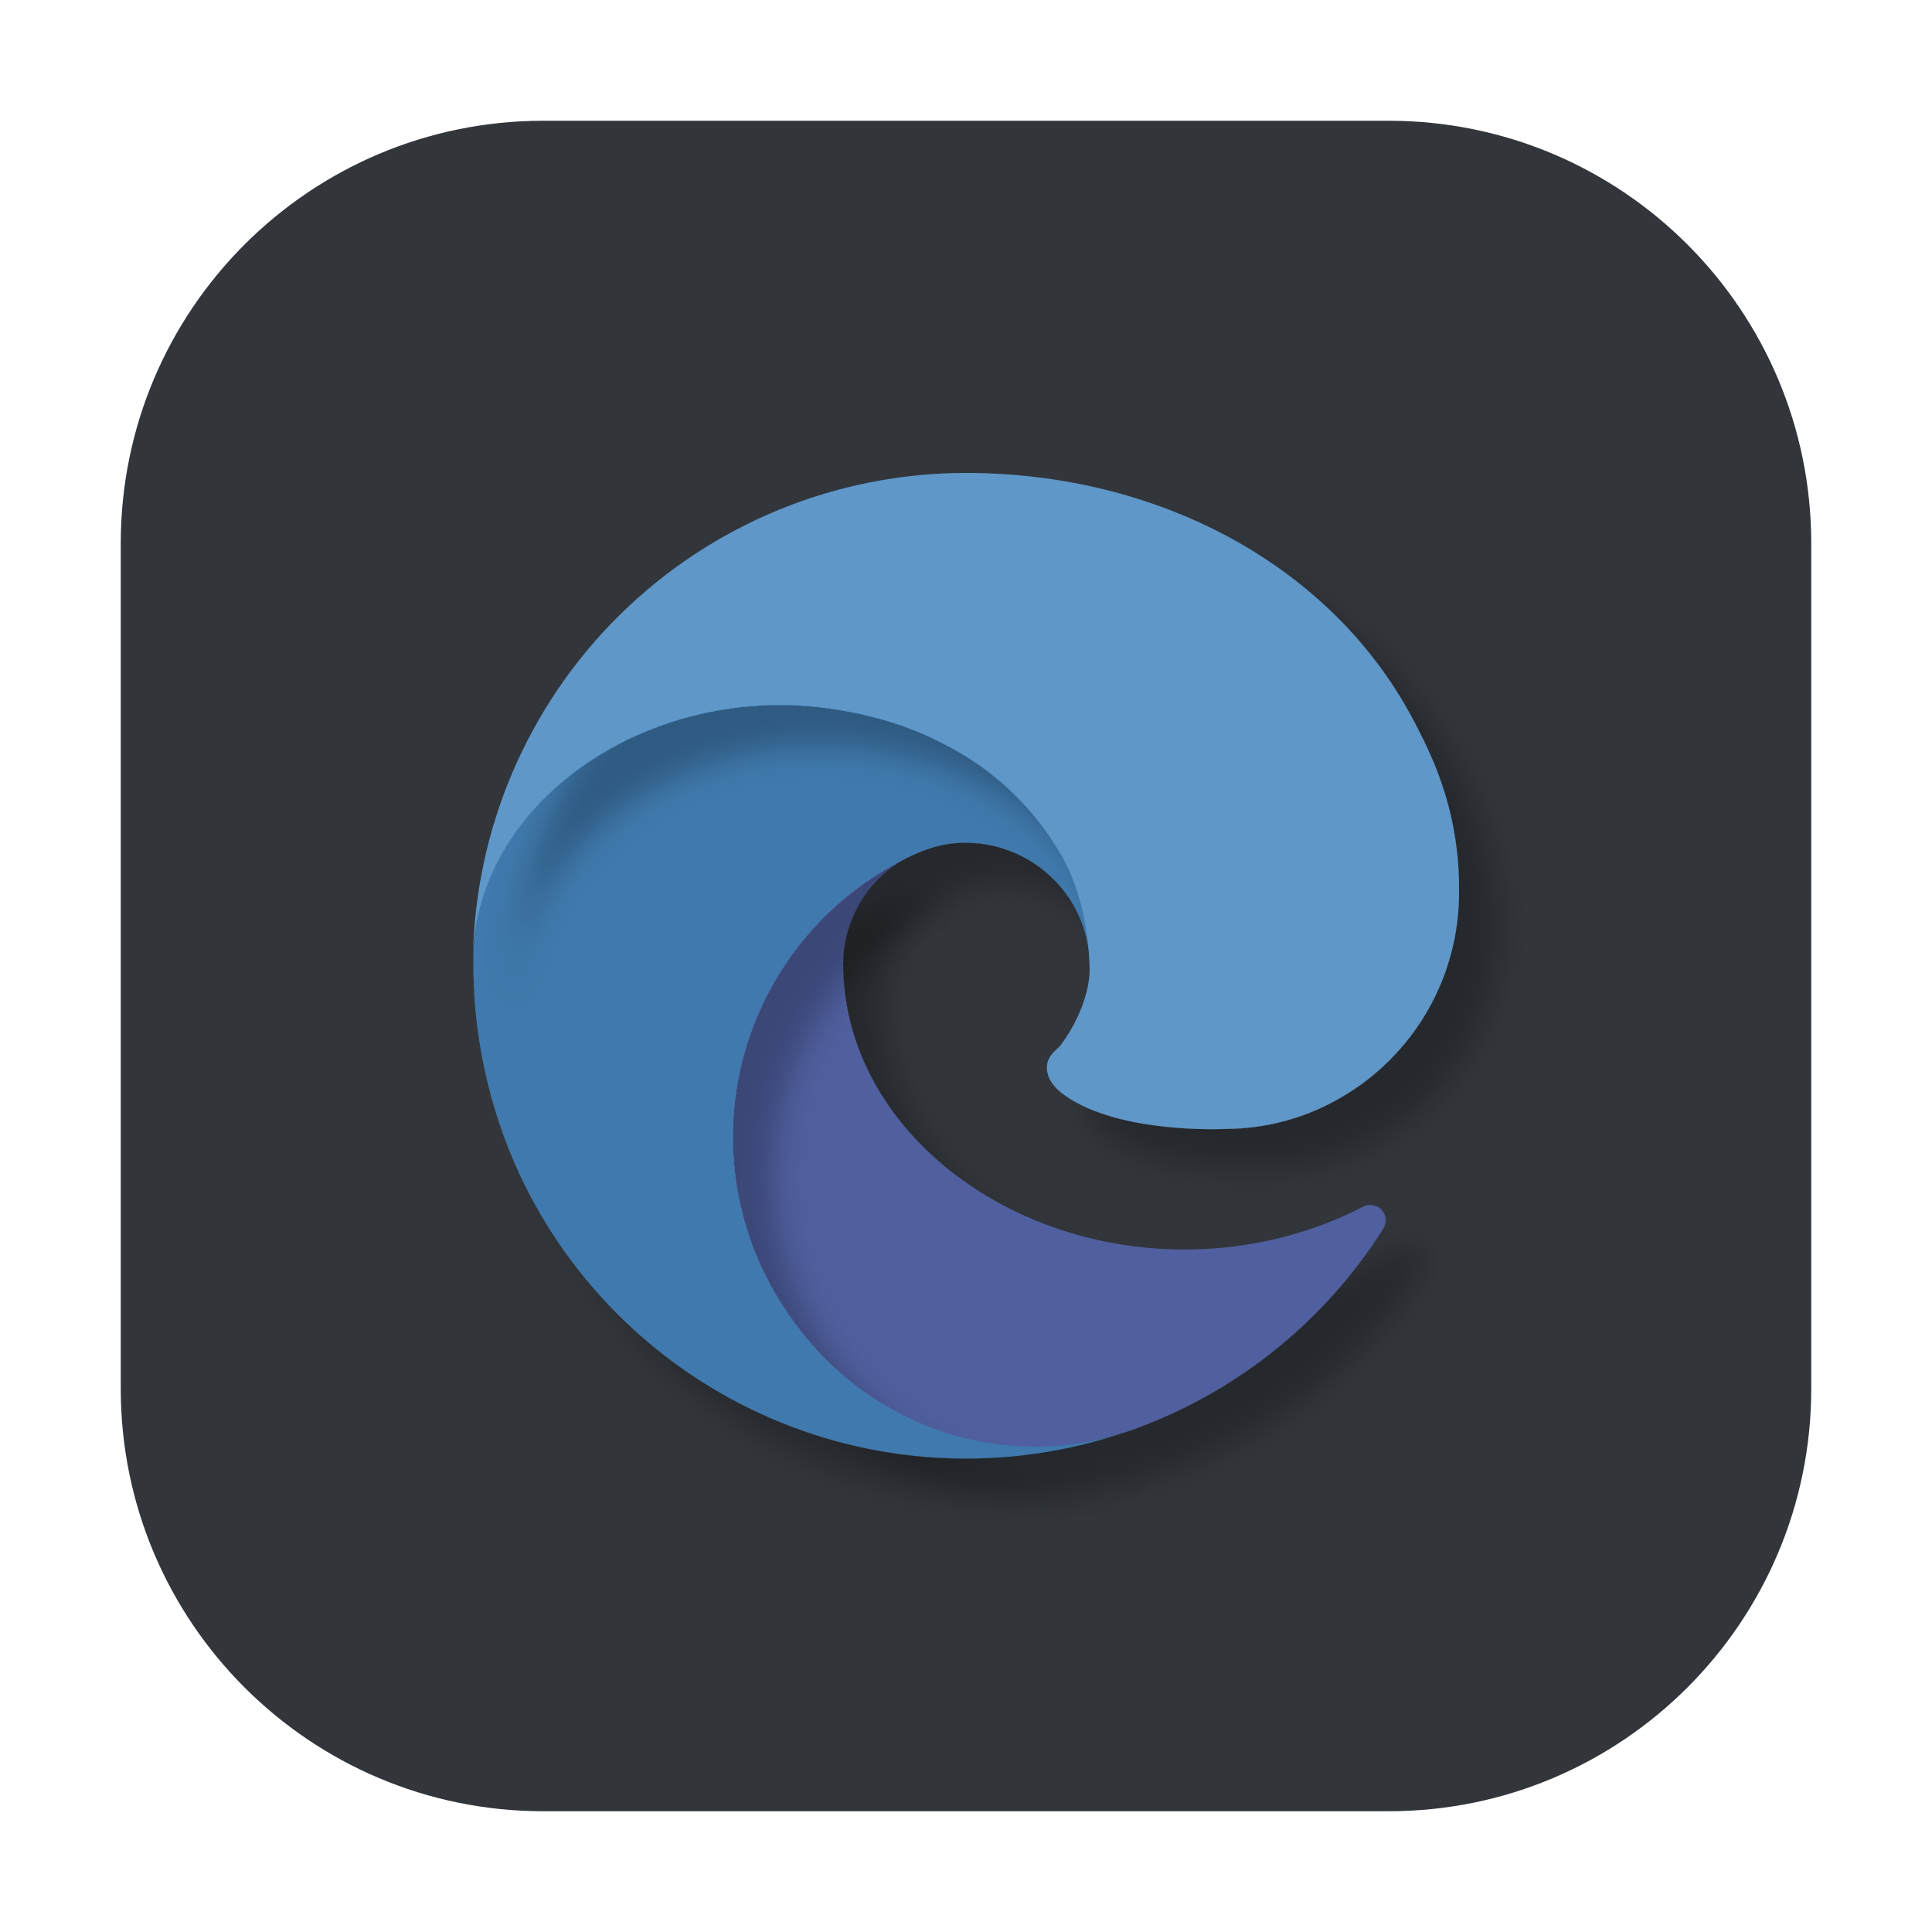
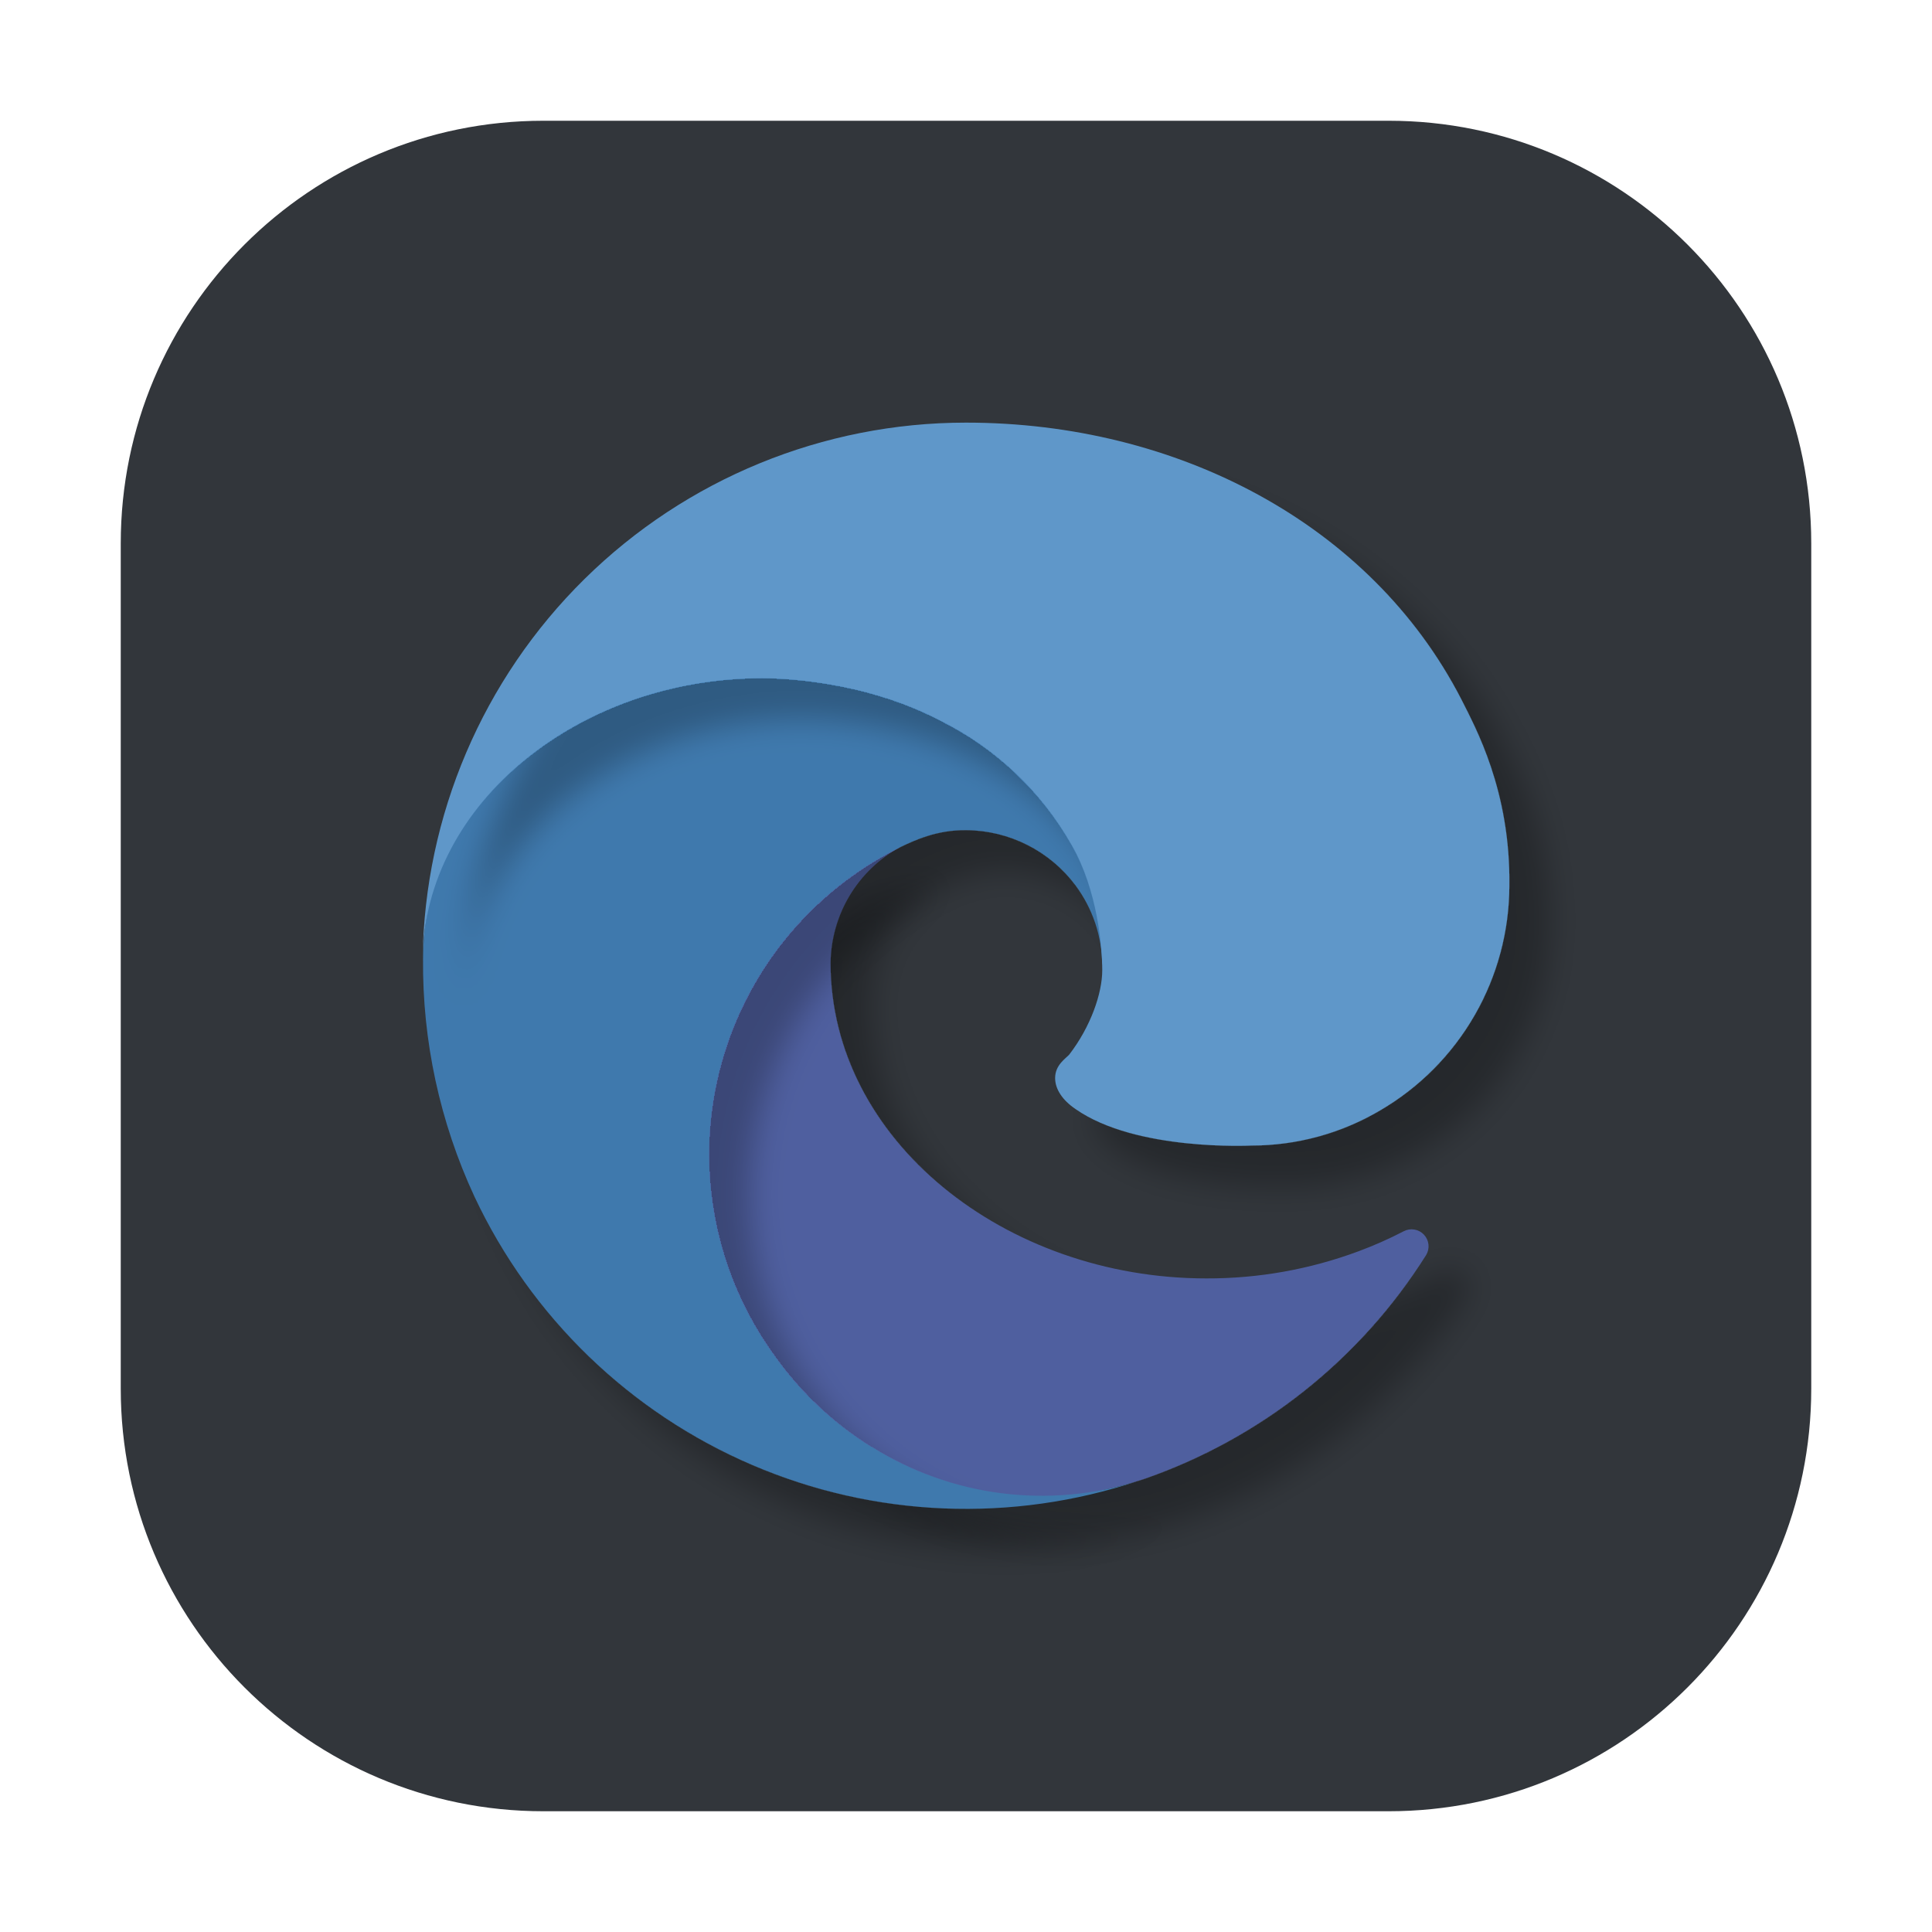
<svg xmlns="http://www.w3.org/2000/svg" width="192" height="192" viewBox="0 0 192 192" fill="none">
  <rect x="12" y="12" width="168" height="168" rx="42" fill="#32363B" />
  <g filter="url(#filter0_d_370_2905)">
-     <path d="M135.464 119.923C134.149 120.606 132.794 121.207 131.406 121.723C127.01 123.359 122.354 124.189 117.663 124.173C99.557 124.173 83.785 111.732 83.785 95.731C83.809 93.588 84.403 91.49 85.507 89.653C86.61 87.817 88.183 86.307 90.063 85.28C73.68 85.969 69.469 103.042 69.469 113.033C69.469 141.36 95.537 144.193 101.165 144.193C104.189 144.193 108.744 143.313 111.5 142.432L111.998 142.279C122.546 138.634 131.537 131.505 137.492 122.067C137.665 121.78 137.74 121.445 137.704 121.112C137.668 120.779 137.524 120.467 137.294 120.223C137.063 119.98 136.76 119.819 136.429 119.765C136.099 119.711 135.759 119.766 135.464 119.923Z" fill="#4F5F9F" />
+     <path d="M139.491 122.365C138.042 123.117 136.549 123.779 135.019 124.347C130.174 126.151 125.044 127.065 119.874 127.047C99.92 127.047 82.539 113.337 82.539 95.703C82.565 93.342 83.22 91.03 84.436 89.006C85.652 86.981 87.385 85.318 89.458 84.186C71.402 84.945 66.762 103.76 66.762 114.771C66.762 145.989 95.49 149.111 101.692 149.111C105.025 149.111 110.045 148.14 113.082 147.17L113.631 147.001C125.255 142.984 135.164 135.128 141.727 124.727C141.917 124.411 141.999 124.041 141.96 123.674C141.92 123.307 141.761 122.963 141.507 122.695C141.254 122.427 140.919 122.25 140.555 122.19C140.191 122.13 139.817 122.191 139.491 122.365Z" fill="#4F5F9F" />
  </g>
  <g filter="url(#filter1_d_370_2905)">
-     <path d="M87.461 139.37C84.054 137.254 81.1 134.482 78.771 131.216C76.112 127.577 74.282 123.399 73.409 118.977C72.535 114.555 72.64 109.995 73.716 105.618C74.793 101.24 76.814 97.151 79.638 93.638C82.462 90.125 86.02 87.272 90.064 85.28C91.289 84.706 93.318 83.711 96.036 83.749C97.948 83.764 99.831 84.221 101.538 85.084C103.245 85.947 104.729 87.194 105.874 88.725C107.414 90.797 108.258 93.303 108.285 95.884C108.285 95.807 117.664 65.413 77.661 65.413C60.856 65.413 47.037 81.337 47.037 95.348C46.97 102.749 48.553 110.072 51.669 116.785C56.773 127.653 65.689 136.268 76.726 140.996C87.762 145.724 100.151 146.235 111.539 142.432C107.549 143.692 103.333 144.071 99.183 143.543C95.032 143.014 91.046 141.59 87.499 139.37H87.461Z" fill="#3F79AD" />
+     <path d="M86.59 143.795C82.835 141.463 79.58 138.409 77.014 134.81C74.083 130.799 72.066 126.195 71.104 121.321C70.141 116.448 70.257 111.423 71.443 106.599C72.629 101.775 74.856 97.269 77.968 93.397C81.081 89.525 85.002 86.382 89.459 84.186C90.808 83.554 93.044 82.457 96.04 82.499C98.147 82.515 100.223 83.019 102.103 83.97C103.984 84.921 105.62 86.295 106.881 87.983C108.579 90.266 109.509 93.028 109.539 95.872C109.539 95.788 119.875 62.292 75.79 62.292C57.27 62.292 42.041 79.841 42.041 95.281C41.968 103.437 43.711 111.508 47.146 118.906C52.77 130.882 62.597 140.377 74.759 145.587C86.922 150.798 100.574 151.361 113.125 147.17C108.728 148.559 104.082 148.977 99.508 148.394C94.934 147.811 90.54 146.242 86.632 143.795H86.59Z" fill="#3F79AD" />
  </g>
  <g filter="url(#filter2_d_370_2905)">
-     <path d="M105.339 103.961C104.994 104.344 104.037 104.918 104.037 106.104C104.037 107.1 104.688 108.095 105.875 108.899C111.349 112.727 121.723 112.191 121.761 112.191C125.842 112.188 129.847 111.091 133.36 109.014C136.896 106.945 139.83 103.988 141.872 100.436C143.913 96.884 144.99 92.86 144.997 88.763C145.112 80.189 141.935 74.485 140.671 71.959C132.518 56.111 115.024 47 95.999 47C83.122 46.999 70.762 52.066 61.593 61.107C52.423 70.147 47.181 82.434 47 95.309C47.191 81.337 61.087 70.045 77.624 70.045C78.964 70.045 86.62 70.159 93.702 73.873C98.677 76.345 102.797 80.252 105.53 85.089C107.865 89.146 108.286 94.314 108.286 96.381C108.286 98.448 107.253 101.473 105.301 103.999L105.339 103.961Z" fill="#5F97C9" />
+     <path d="M106.292 104.773C105.912 105.195 104.857 105.828 104.857 107.135C104.857 108.232 105.575 109.329 106.882 110.215C112.915 114.434 124.347 113.843 124.39 113.843C128.887 113.84 133.301 112.631 137.172 110.342C141.069 108.062 144.303 104.804 146.552 100.889C148.802 96.975 149.989 92.54 149.997 88.025C150.123 78.575 146.622 72.29 145.23 69.505C136.244 52.04 116.965 42 95.998 42C81.808 41.999 68.187 47.583 58.082 57.546C47.977 67.509 42.2 81.05 42 95.239C42.211 79.841 57.525 67.396 75.749 67.396C77.225 67.396 85.663 67.523 93.467 71.615C98.95 74.339 103.491 78.645 106.503 83.975C109.076 88.447 109.54 94.142 109.54 96.42C109.54 98.698 108.401 102.031 106.25 104.815L106.292 104.773Z" fill="#5F97C9" />
  </g>
  <defs>
-     <filter id="filter0_d_370_2905" x="69.469" y="85.28" width="75.244" height="65.913" filterUnits="userSpaceOnUse" color-interpolation-filters="sRGB">
+     <filter id="filter0_d_370_2905" x="66.762" y="84.186" width="82.207" height="71.925" filterUnits="userSpaceOnUse" color-interpolation-filters="sRGB">
      <feFlood flood-opacity="0" result="BackgroundImageFix" />
      <feColorMatrix in="SourceAlpha" type="matrix" values="0 0 0 0 0 0 0 0 0 0 0 0 0 0 0 0 0 0 127 0" result="hardAlpha" />
      <feOffset dx="4" dy="4" />
      <feGaussianBlur stdDeviation="1.5" />
      <feComposite in2="hardAlpha" operator="out" />
      <feColorMatrix type="matrix" values="0 0 0 0 0 0 0 0 0 0 0 0 0 0 0 0 0 0 0.25 0" />
      <feBlend mode="normal" in2="BackgroundImageFix" result="effect1_dropShadow_370_2905" />
      <feBlend mode="normal" in="SourceGraphic" in2="effect1_dropShadow_370_2905" result="shape" />
    </filter>
-     <filter id="filter1_d_370_2905" x="47.035" y="65.413" width="71.504" height="86.542" filterUnits="userSpaceOnUse" color-interpolation-filters="sRGB">
+     <filter id="filter1_d_370_2905" x="42.039" y="62.292" width="78.086" height="94.658" filterUnits="userSpaceOnUse" color-interpolation-filters="sRGB">
      <feFlood flood-opacity="0" result="BackgroundImageFix" />
      <feColorMatrix in="SourceAlpha" type="matrix" values="0 0 0 0 0 0 0 0 0 0 0 0 0 0 0 0 0 0 127 0" result="hardAlpha" />
      <feOffset dx="4" dy="4" />
      <feGaussianBlur stdDeviation="1.5" />
      <feComposite in2="hardAlpha" operator="out" />
      <feColorMatrix type="matrix" values="0 0 0 0 0 0 0 0 0 0 0 0 0 0 0 0 0 0 0.25 0" />
      <feBlend mode="normal" in2="BackgroundImageFix" result="effect1_dropShadow_370_2905" />
      <feBlend mode="normal" in="SourceGraphic" in2="effect1_dropShadow_370_2905" result="shape" />
    </filter>
-     <filter id="filter2_d_370_2905" x="47" y="47" width="105" height="72.217" filterUnits="userSpaceOnUse" color-interpolation-filters="sRGB">
+     <filter id="filter2_d_370_2905" x="42" y="42" width="115" height="78.871" filterUnits="userSpaceOnUse" color-interpolation-filters="sRGB">
      <feFlood flood-opacity="0" result="BackgroundImageFix" />
      <feColorMatrix in="SourceAlpha" type="matrix" values="0 0 0 0 0 0 0 0 0 0 0 0 0 0 0 0 0 0 127 0" result="hardAlpha" />
      <feOffset dx="4" dy="4" />
      <feGaussianBlur stdDeviation="1.5" />
      <feComposite in2="hardAlpha" operator="out" />
      <feColorMatrix type="matrix" values="0 0 0 0 0 0 0 0 0 0 0 0 0 0 0 0 0 0 0.25 0" />
      <feBlend mode="normal" in2="BackgroundImageFix" result="effect1_dropShadow_370_2905" />
      <feBlend mode="normal" in="SourceGraphic" in2="effect1_dropShadow_370_2905" result="shape" />
    </filter>
  </defs>
</svg>
